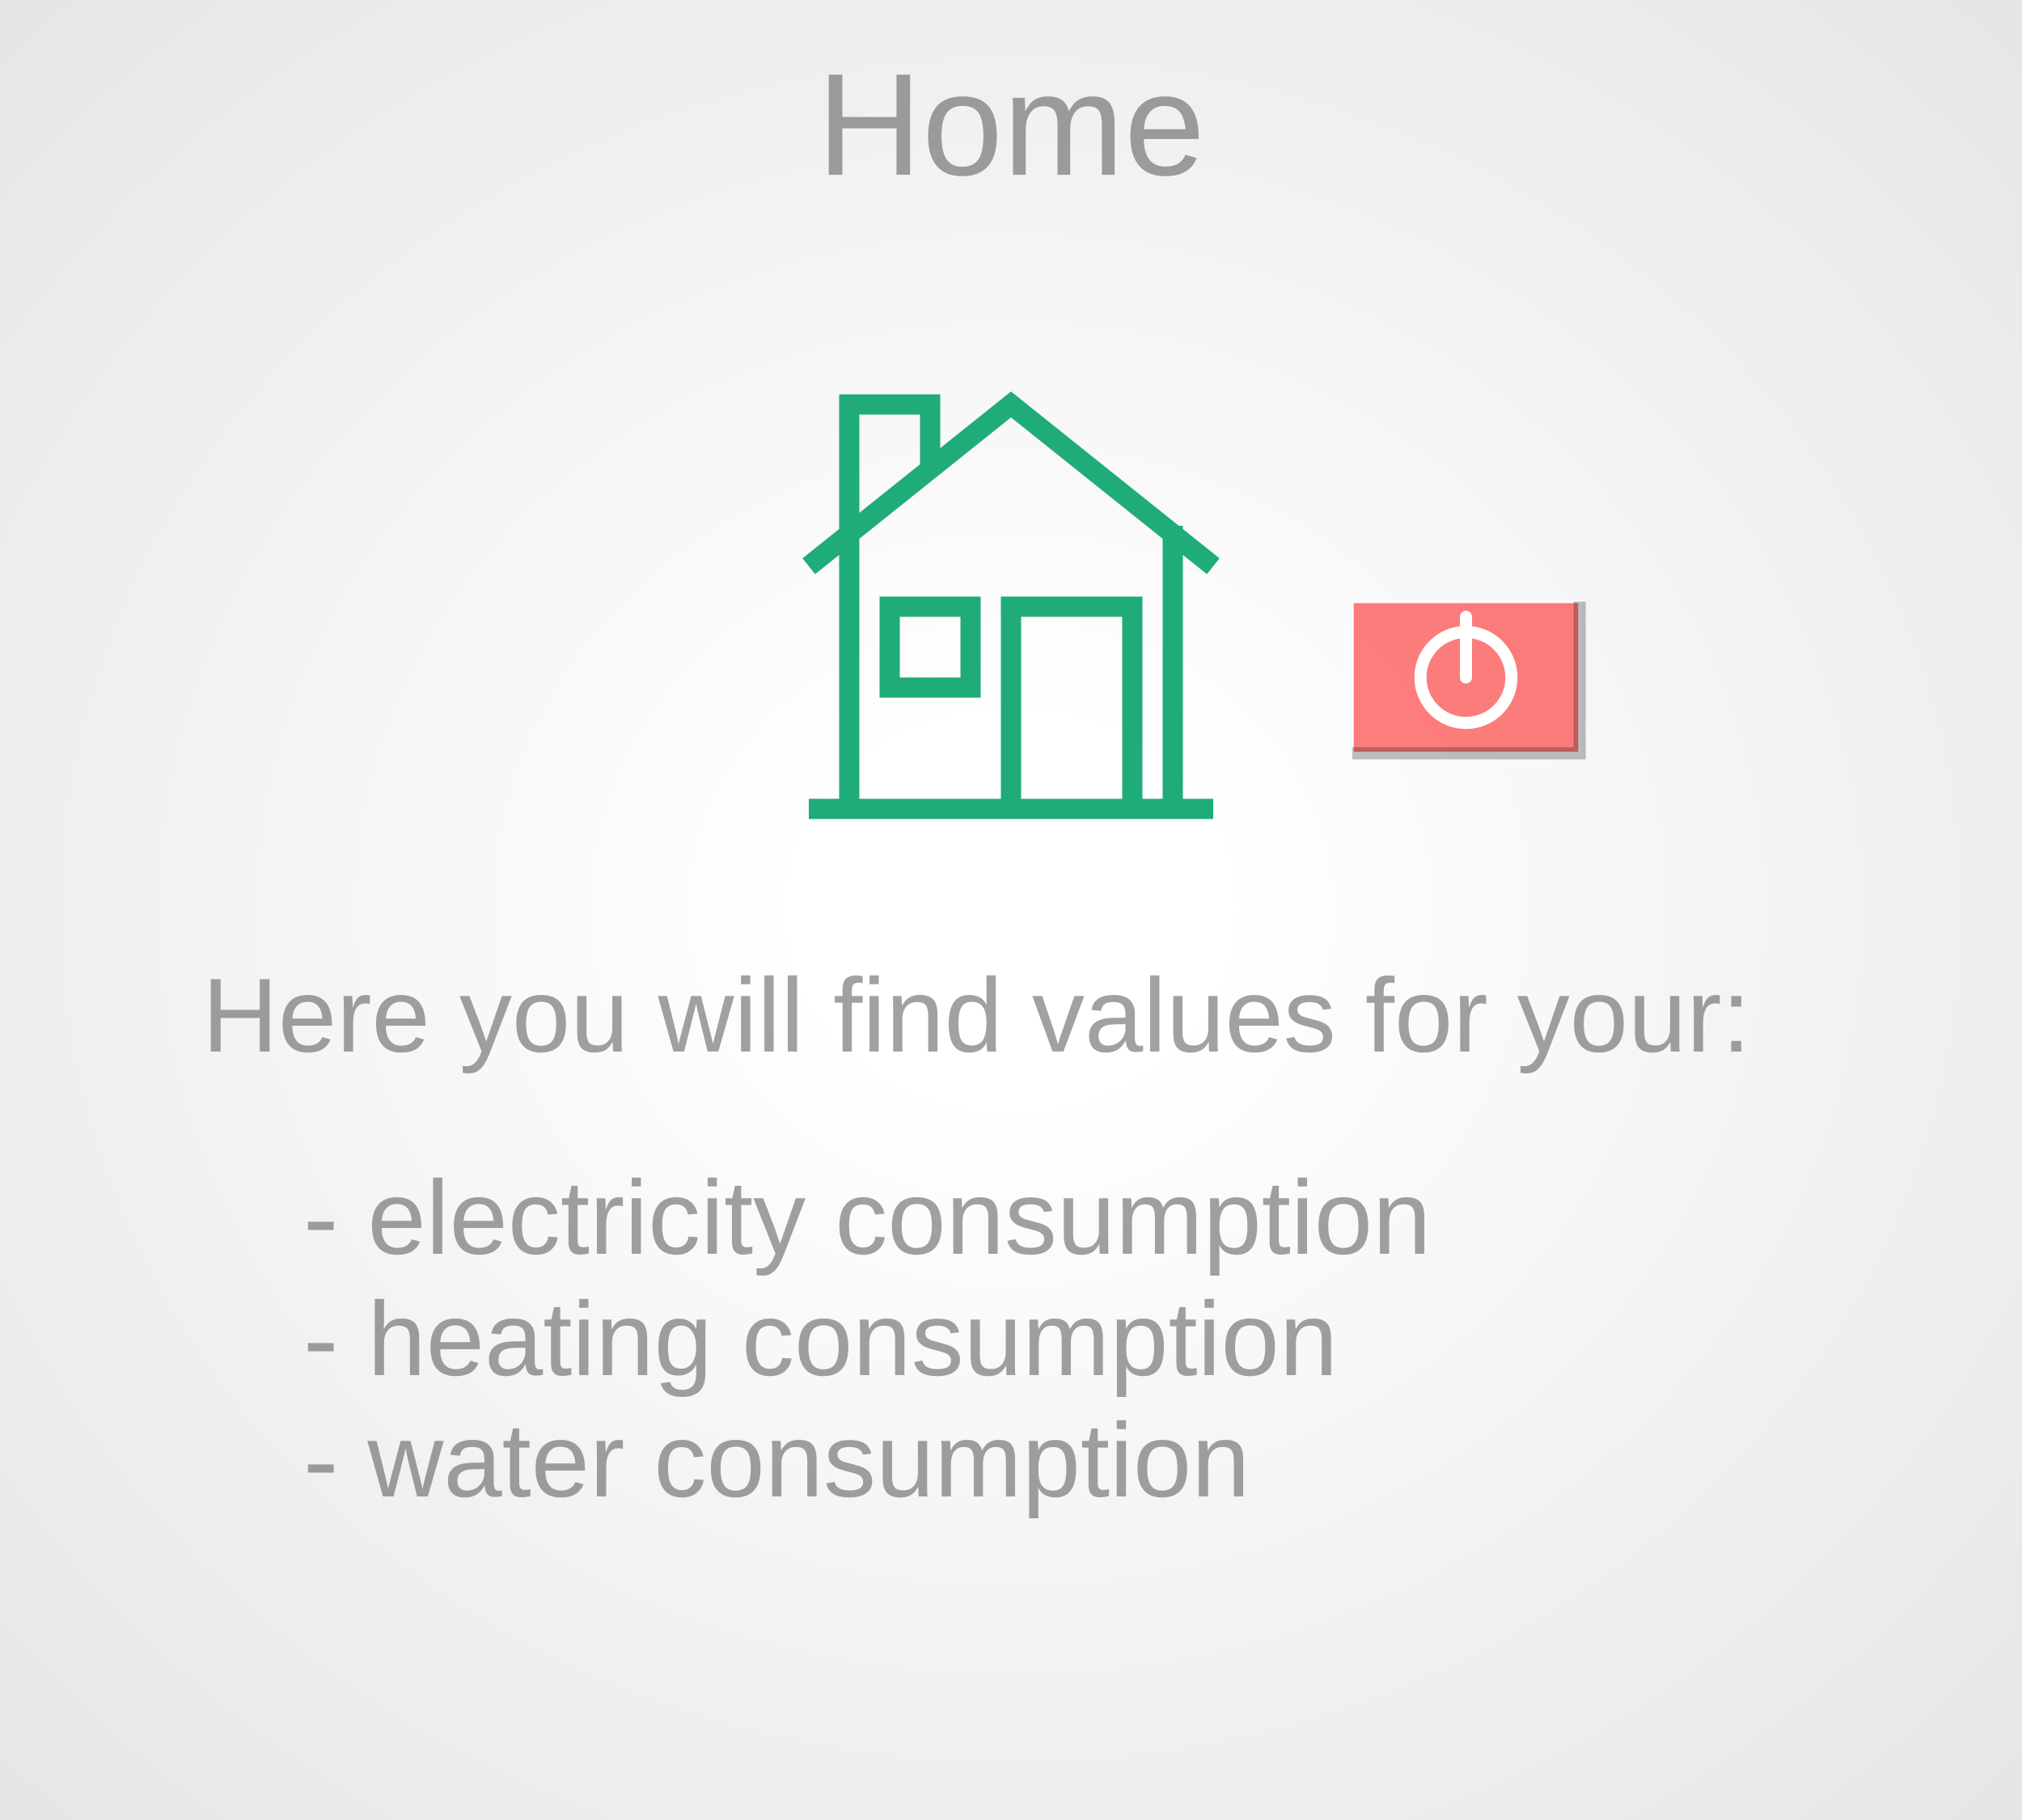
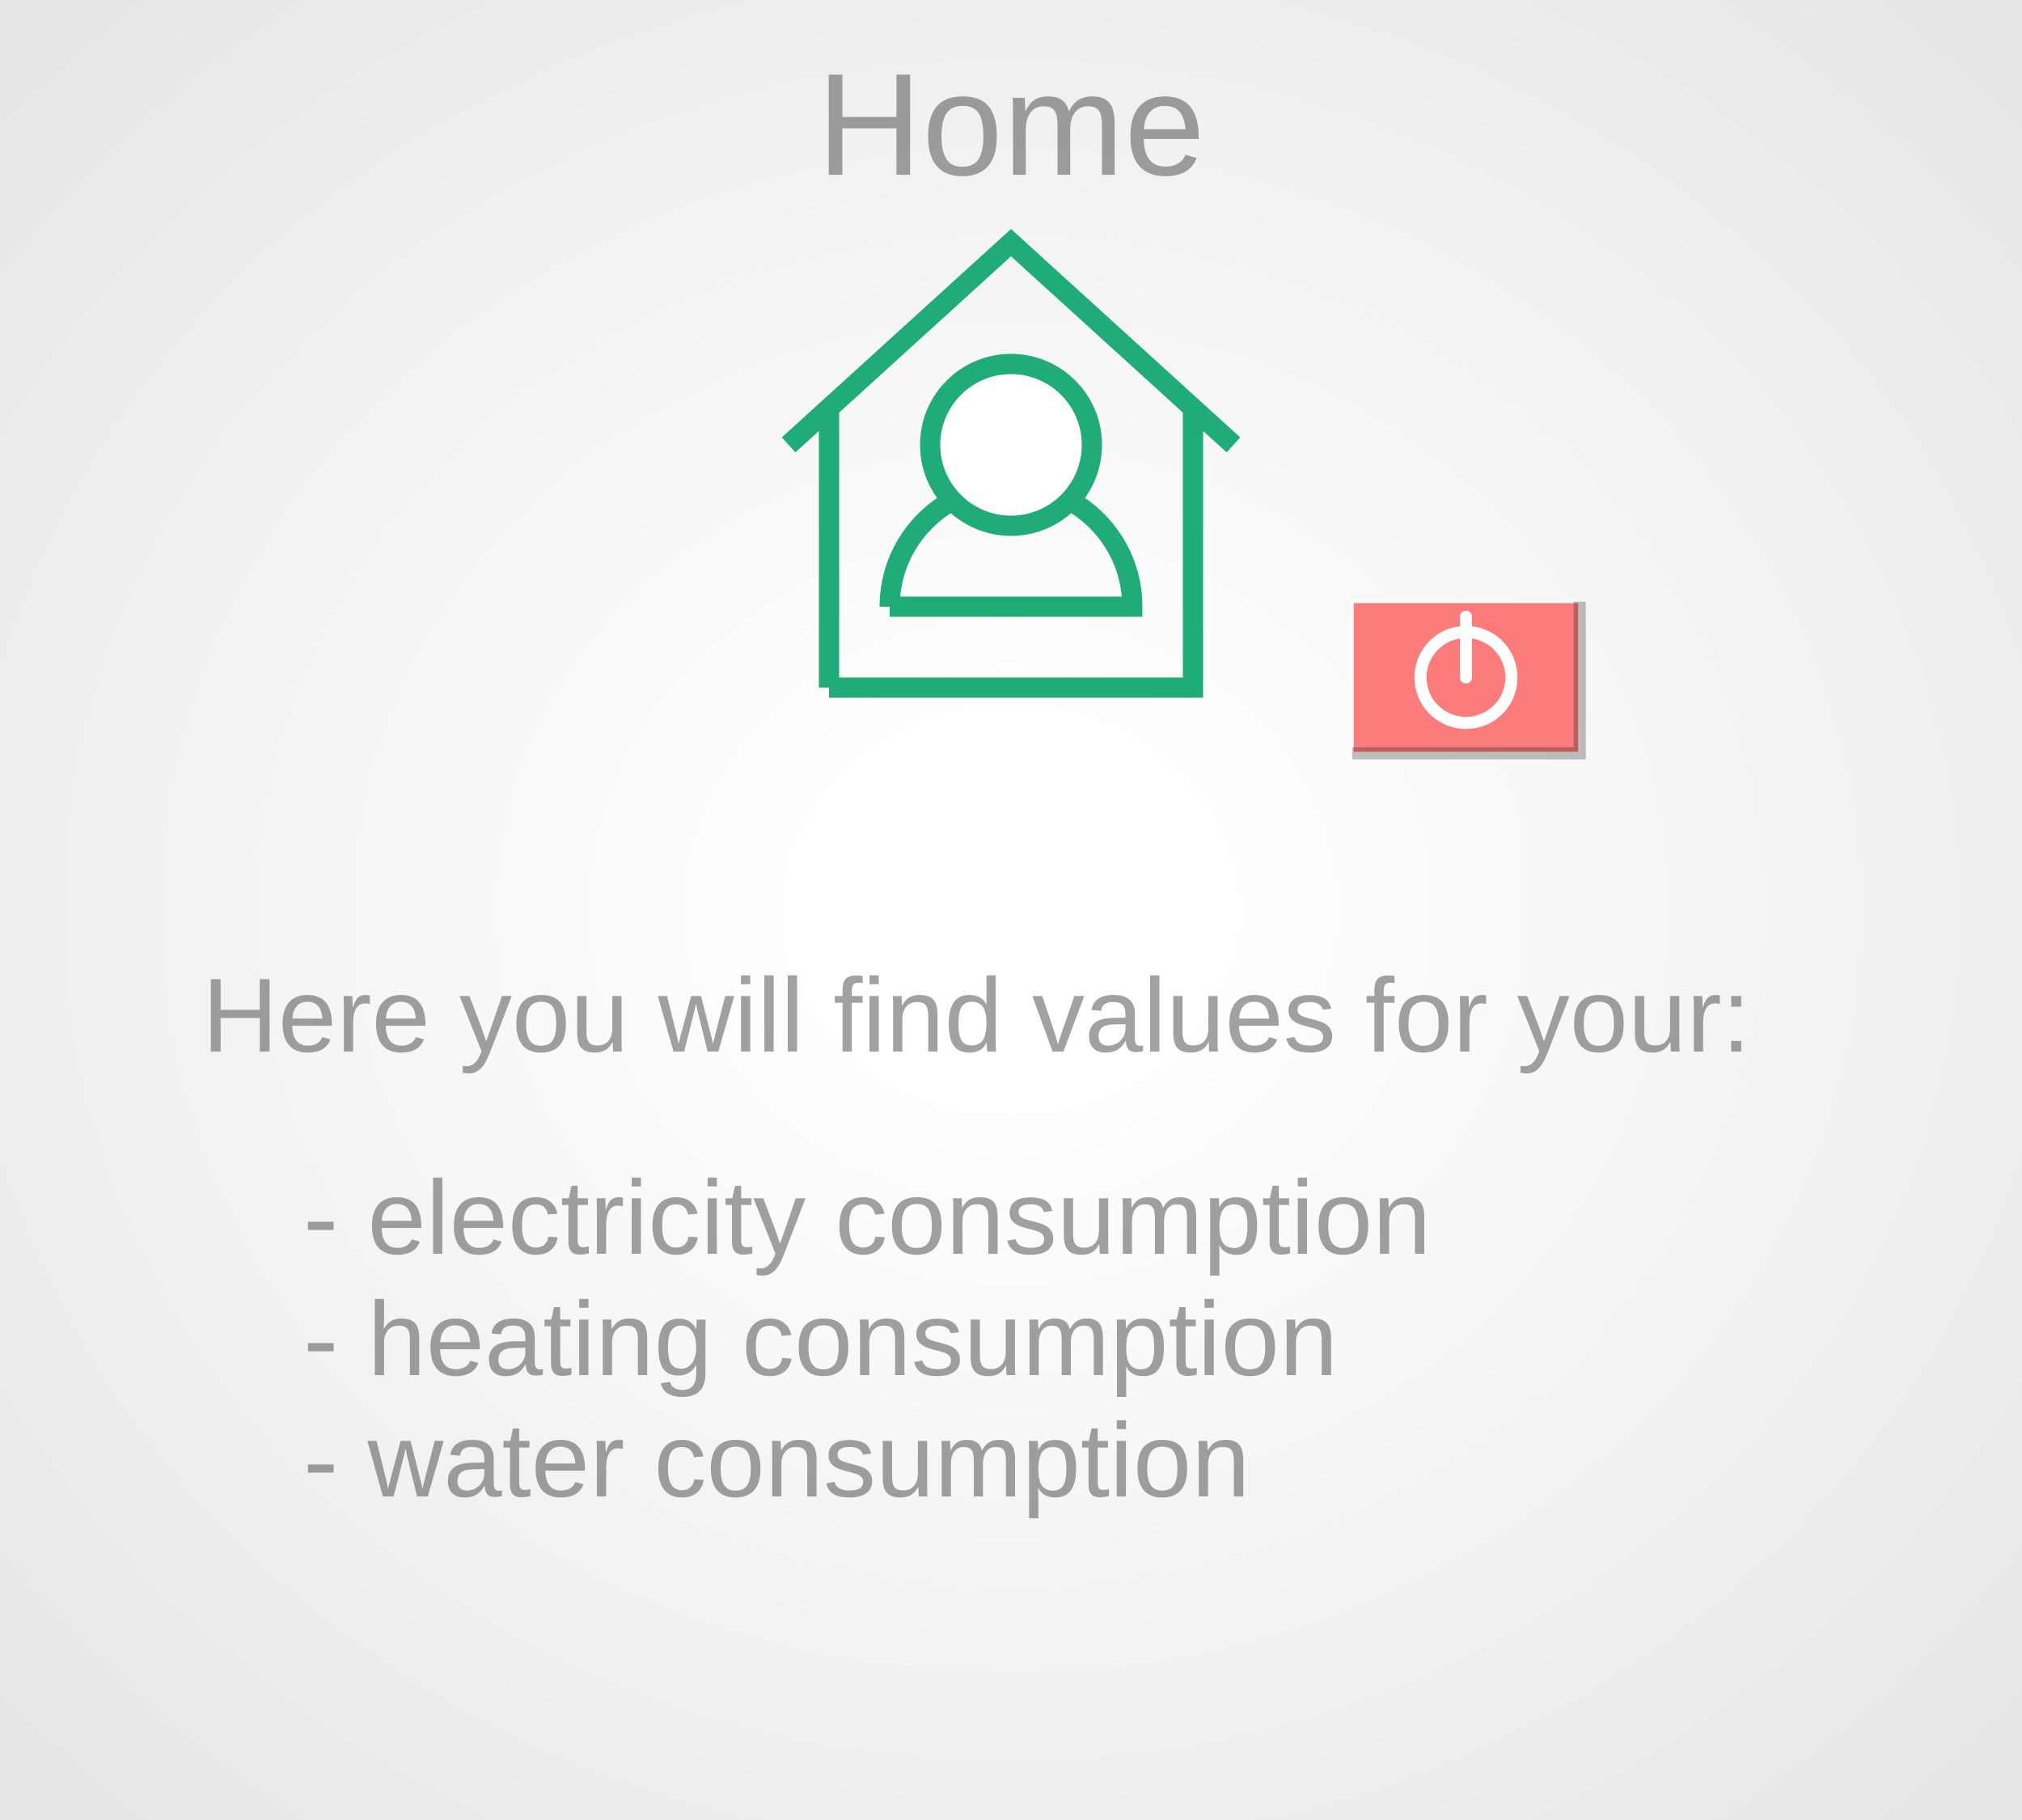
<svg xmlns="http://www.w3.org/2000/svg" width="1000" height="900" viewBox="-500 -500 1000 900" preserveAspectRatio="xMinYMin meet">
  <style>
.logout-bottom {
	stroke-width: 2px;
	stroke: #fff;
	opacity: 0.5;
	fill: #f00;
	transform: scale(0.75,0.75) translate(300px,-220px);
}
.logout-shadow {
	stroke-width: 8px;
	stroke: #000;
	opacity: 0.25;
	fill: none;
	transform: scale(0.75,0.75) translate(300px,-220px);
}
.logout-icon {
	stroke-width: 8;
	stroke-linecap: round;
	stroke: #fff;
	fill: none;
	opacity:1;
	transform: scale(0.75,0.75) translate(300px,-220px);
}
.logout-top {
	cursor: pointer;
	stroke-width: 1;
	fill: #fff;
	opacity:0;
	transform: scale(0.75,0.75) translate(300px,-220px);
}
</style>
  <defs>
    <radialGradient id="grad" cx="50%" cy="50%" r="100%">
      <stop offset="10%" style="stop-color:#fff; stop-opacity:1" />
      <stop offset="50%" style="stop-color:#eee; stop-opacity:1" />
      <stop offset="90%" style="stop-color:#ddd; stop-opacity:1" />
    </radialGradient>
  </defs>
  <rect x="-500" y="-500" width="1000" height="900" fill="url(#grad)" stroke-width="0" stroke="#000" />
  <svg x="-400" y="-470" width="800px" height="72px">
    <text id="user-home-title" x="50%" y="50%" dominant-baseline="middle" text-anchor="middle" opacity="0.5" font-family="Arial, Helvetica, sans-serif" font-size="72px" fill="#444">Home</text>
  </svg>
-   <path d="M-50,50 L50,50    M-40,50 L-40,-20 M40,-20 L40,50   M-50,-10 L0,-50 L50,-10   M-40,-20 L-40,-50 L-20,-50 L-20,-35   M-30,20 L-30,0 L-10,0 L-10,20 L-30,20 Z   M0,50 L0,0 L30,0 L30,50 Z" style="stroke:#1fac78;stroke-width:5px;fill:none;transform: scale(2.0) translateY(-100px);" />
+   <path d="M-45,50 L-45,-20    M-55,-10 L0,-60 L55,-10    M45,-20 L45,50 L-45,50    M-30,30 A30,30 0 0,1 30,30 L-30,30" style="stroke:#1fac78;stroke-width:5px;fill:none;transform: scale(2) translateY(-130px);" />
+   <circle class="" cx="0" cy="-10" r="20" style="stroke:#1fac78;stroke-width:5px;fill:#fff;transform: scale(2) translateY(-130px);" />
  <rect class="logout-bottom" x="-75" y="-50" width="150" height="100" />
  <path class="logout-shadow" d="M-75,50 L75,50 L75,-50" />
  <circle class="logout-icon" cx="0" cy="0" r="30" />
  <path class="logout-icon" d="M0,0 L0,-40" />
  <rect id="logout" class="logout-top" x="-75" y="-50" width="150" height="100" />
  <text id="user-home-description" x="-400" y="20" opacity="0.5" font-family="Arial, Helvetica, sans-serif" font-size="52px" fill="#444">Here you will find values for your:</text>
  <text id="user-home-bullet-1" x="-350" y="120" opacity="0.5" font-family="Arial, Helvetica, sans-serif" font-size="52px" fill="#444">- electricity consumption</text>
  <text id="user-home-bullet-2" x="-350" y="180" opacity="0.5" font-family="Arial, Helvetica, sans-serif" font-size="52px" fill="#444">- heating consumption</text>
  <text id="user-home-bullet-3" x="-350" y="240" opacity="0.5" font-family="Arial, Helvetica, sans-serif" font-size="52px" fill="#444">- water consumption</text>
</svg>
